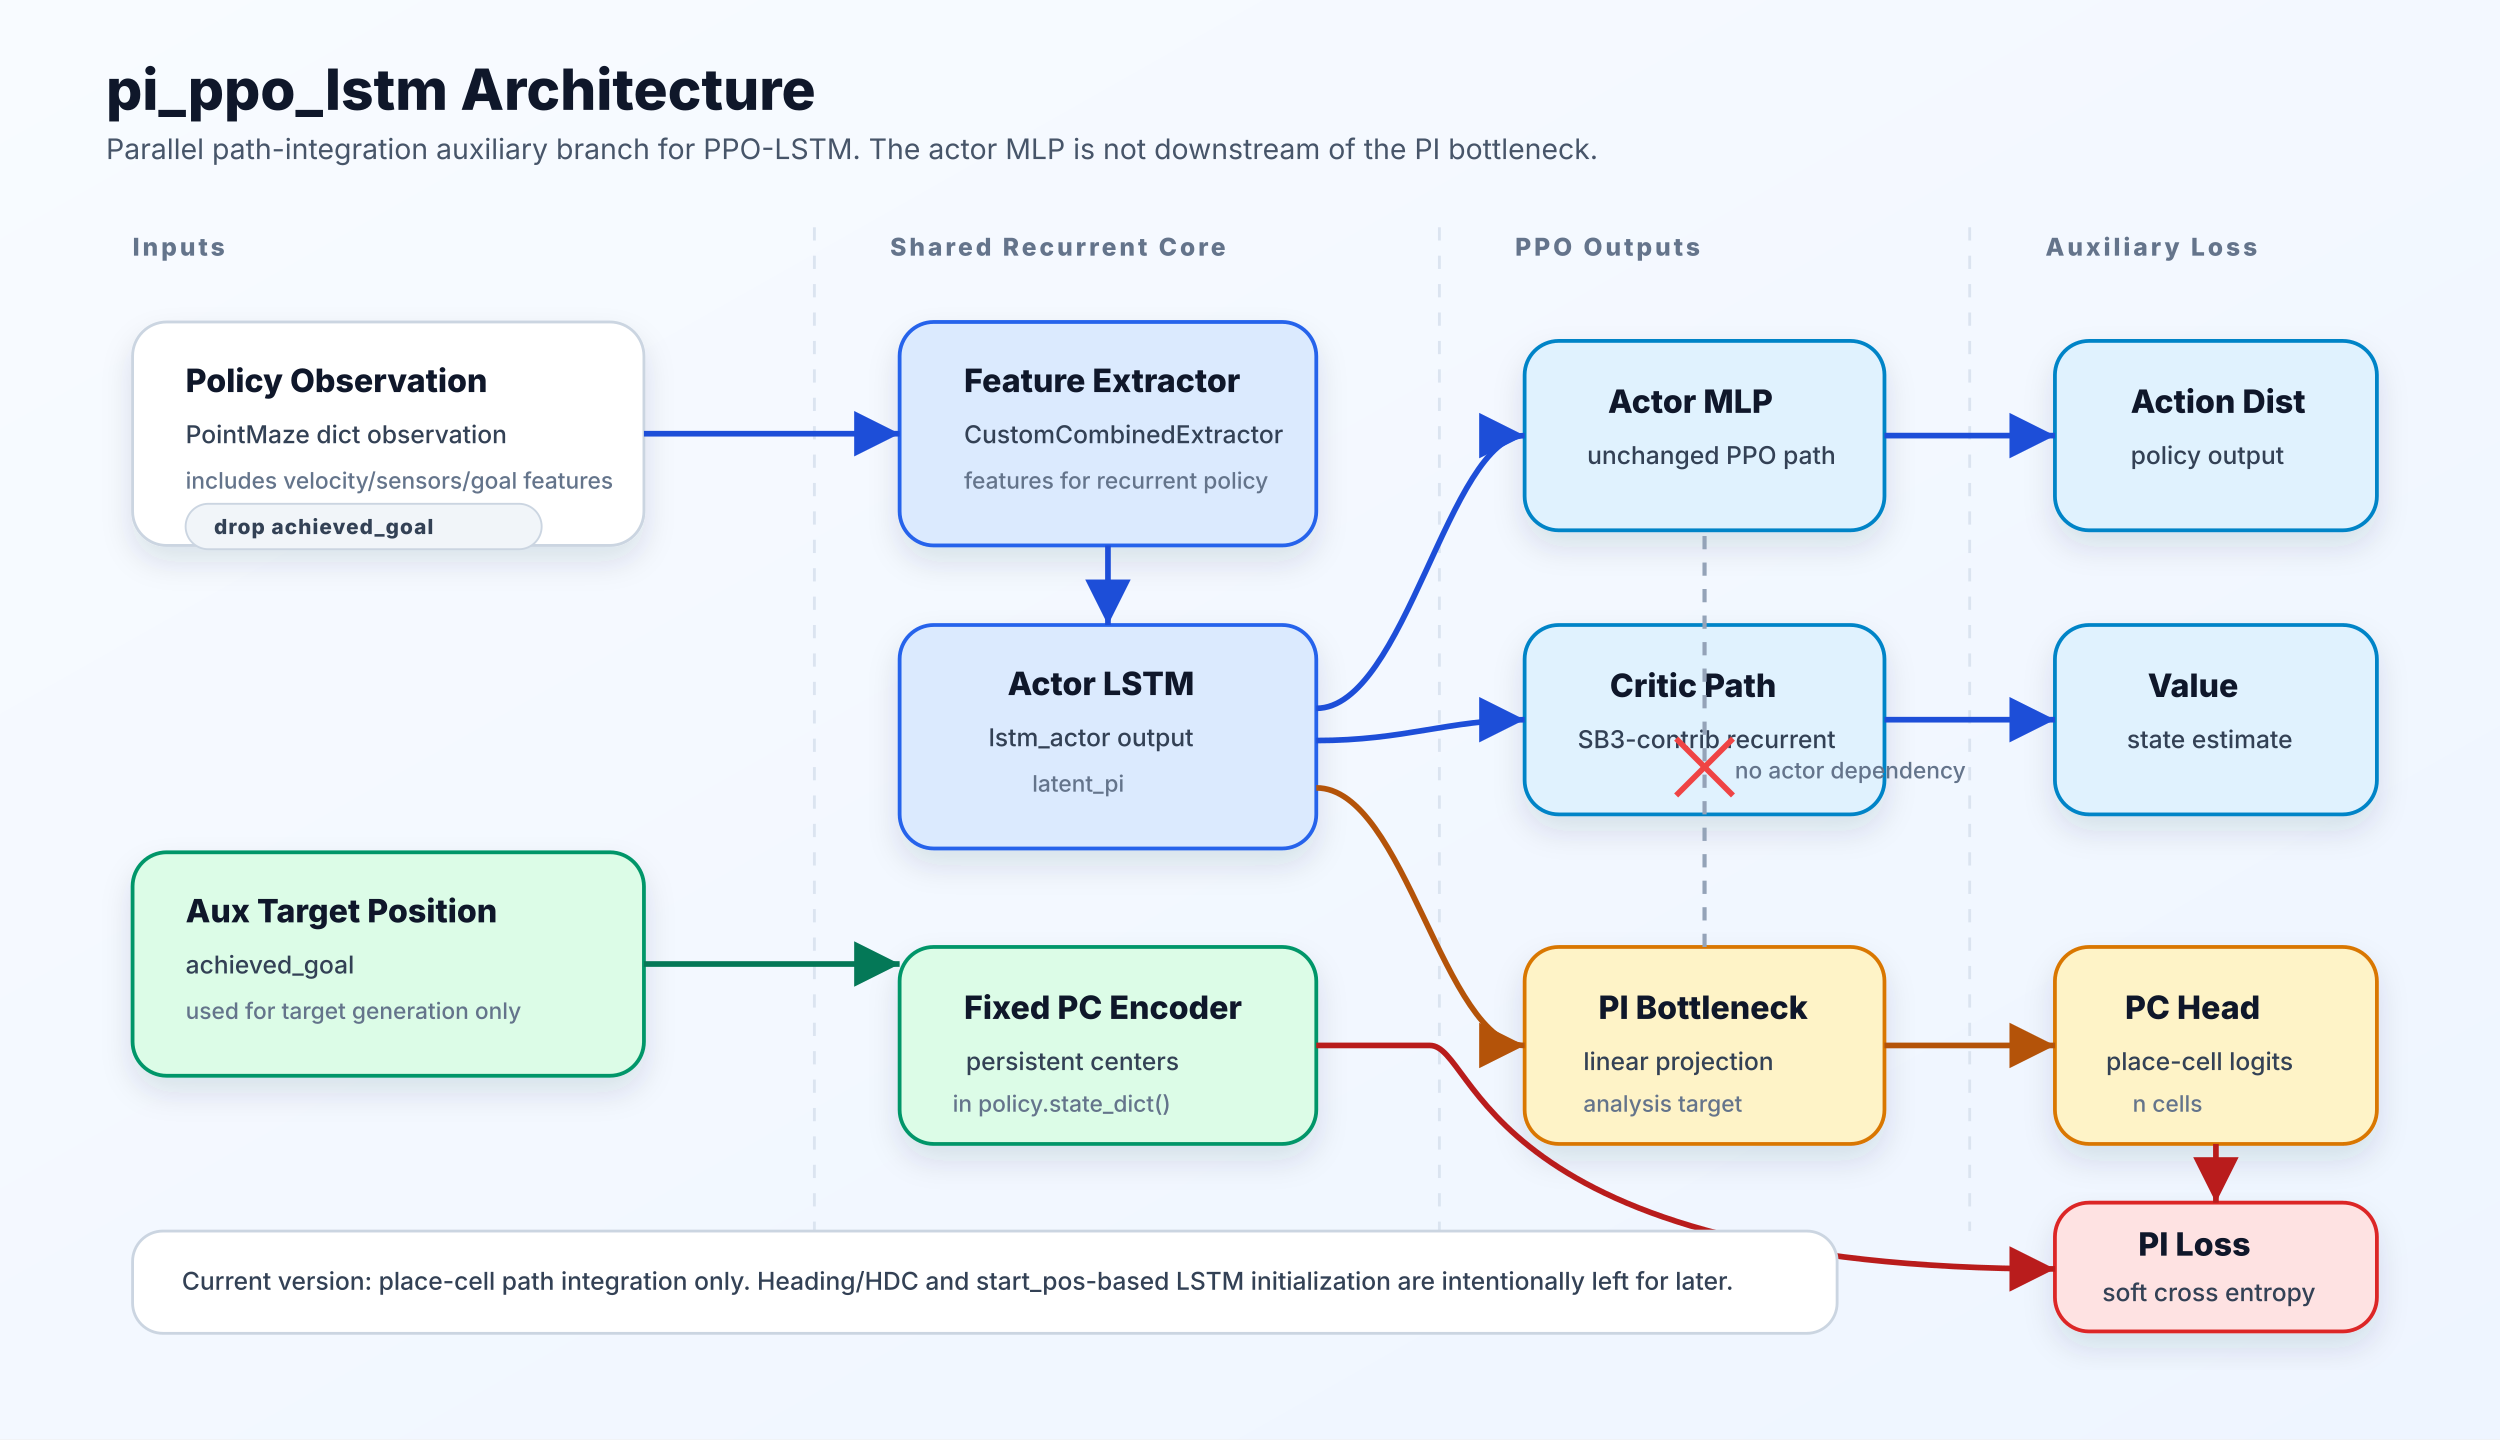
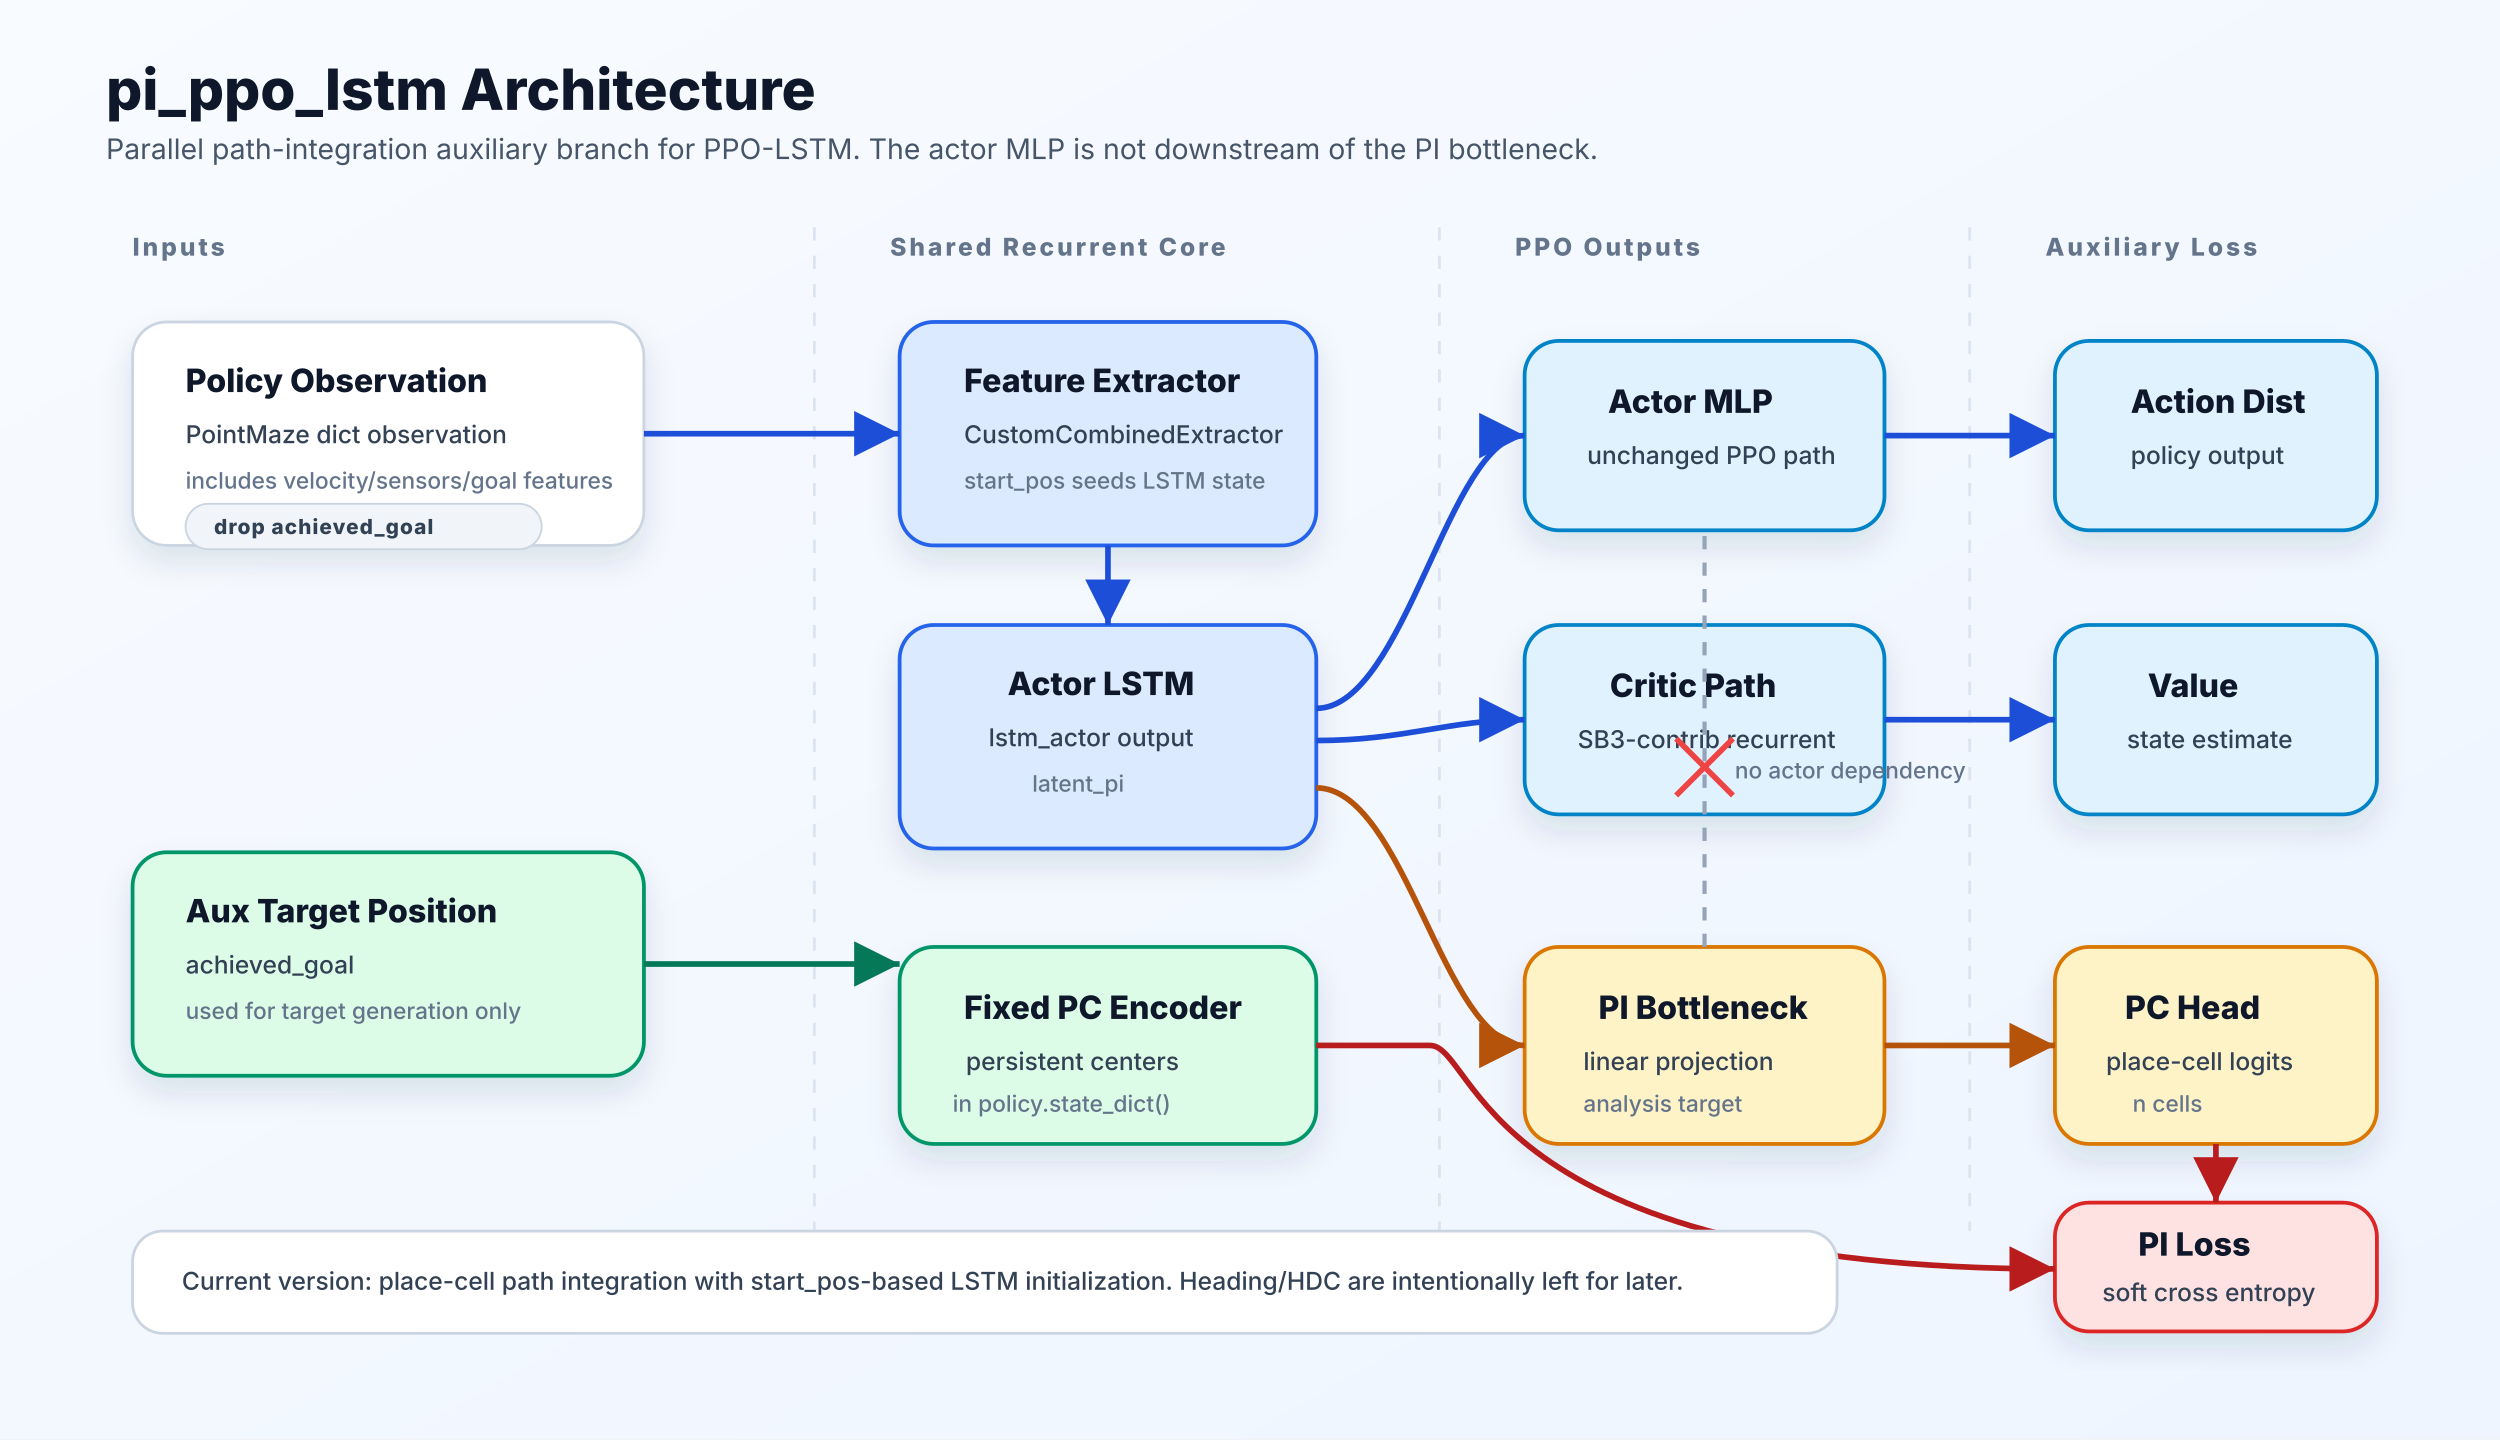
<svg xmlns="http://www.w3.org/2000/svg" width="1320" height="760" viewBox="0 0 1320 760" role="img" aria-labelledby="title desc">
  <defs>
    <linearGradient id="bg" x1="0" y1="0" x2="1" y2="1">
      <stop offset="0%" stop-color="#f8fbff" />
      <stop offset="100%" stop-color="#eef5ff" />
    </linearGradient>
    <filter id="shadow" x="-10%" y="-20%" width="120%" height="150%">
      <feDropShadow dx="0" dy="8" stdDeviation="8" flood-color="#102a43" flood-opacity="0.12" />
    </filter>
    <marker id="arrow-blue" markerWidth="12" markerHeight="12" refX="10" refY="6" orient="auto" markerUnits="strokeWidth">
      <path d="M2,2 L10,6 L2,10 Z" fill="#1d4ed8" />
    </marker>
    <marker id="arrow-amber" markerWidth="12" markerHeight="12" refX="10" refY="6" orient="auto" markerUnits="strokeWidth">
      <path d="M2,2 L10,6 L2,10 Z" fill="#b45309" />
    </marker>
    <marker id="arrow-green" markerWidth="12" markerHeight="12" refX="10" refY="6" orient="auto" markerUnits="strokeWidth">
      <path d="M2,2 L10,6 L2,10 Z" fill="#047857" />
    </marker>
    <marker id="arrow-red" markerWidth="12" markerHeight="12" refX="10" refY="6" orient="auto" markerUnits="strokeWidth">
      <path d="M2,2 L10,6 L2,10 Z" fill="#b91c1c" />
    </marker>
    <style>
      .canvas { fill: url(#bg); }
      .title { font: 800 30px Inter, ui-sans-serif, system-ui, -apple-system, BlinkMacSystemFont, "Segoe UI", sans-serif; fill: #0f172a; }
      .subtitle { font: 400 15px Inter, ui-sans-serif, system-ui, sans-serif; fill: #475569; }
      .section { font: 800 13px Inter, ui-sans-serif, system-ui, sans-serif; letter-spacing: 0.12em; text-transform: uppercase; fill: #64748b; }
      .box { filter: url(#shadow); rx: 18; }
      .label { font: 800 17px Inter, ui-sans-serif, system-ui, sans-serif; fill: #0f172a; }
      .text { font: 500 13px Inter, ui-sans-serif, system-ui, sans-serif; fill: #334155; }
      .muted { font: 500 12px Inter, ui-sans-serif, system-ui, sans-serif; fill: #64748b; }
      .tag { font: 800 11px Inter, ui-sans-serif, system-ui, sans-serif; letter-spacing: 0.05em; fill: #334155; }
      .input { fill: #ffffff; stroke: #cbd5e1; stroke-width: 1.5; }
      .core { fill: #dbeafe; stroke: #2563eb; stroke-width: 2; }
      .rl { fill: #e0f2fe; stroke: #0284c7; stroke-width: 2; }
      .pi { fill: #fef3c7; stroke: #d97706; stroke-width: 2; }
      .target { fill: #dcfce7; stroke: #059669; stroke-width: 2; }
      .loss { fill: #fee2e2; stroke: #dc2626; stroke-width: 2; }
      .note { fill: #ffffff; stroke: #cbd5e1; stroke-width: 1.5; rx: 16; }
      .blue-line { fill: none; stroke: #1d4ed8; stroke-width: 3; marker-end: url(#arrow-blue); }
      .amber-line { fill: none; stroke: #b45309; stroke-width: 3; marker-end: url(#arrow-amber); }
      .green-line { fill: none; stroke: #047857; stroke-width: 3; marker-end: url(#arrow-green); }
      .red-line { fill: none; stroke: #b91c1c; stroke-width: 3; marker-end: url(#arrow-red); }
      .blocked { fill: none; stroke: #94a3b8; stroke-width: 2.2; stroke-dasharray: 7 7; }
      .divider { stroke: #dbe4f0; stroke-width: 1.5; stroke-dasharray: 7 8; }
    </style>
  </defs>
  <rect class="canvas" width="1320" height="760" />
  <text class="title" x="56" y="58">pi_ppo_lstm Architecture</text>
  <text class="subtitle" x="56" y="84">Parallel path-integration auxiliary branch for PPO-LSTM. The actor MLP is not downstream of the PI bottleneck.</text>
  <line class="divider" x1="430" y1="120" x2="430" y2="650" />
  <line class="divider" x1="760" y1="120" x2="760" y2="650" />
  <line class="divider" x1="1040" y1="120" x2="1040" y2="650" />
  <text class="section" x="70" y="135">Inputs</text>
  <text class="section" x="470" y="135">Shared Recurrent Core</text>
  <text class="section" x="800" y="135">PPO Outputs</text>
  <text class="section" x="1080" y="135">Auxiliary Loss</text>
  <rect class="box input" x="70" y="170" width="270" height="118" />
  <text class="label" x="98" y="207">Policy Observation</text>
  <text class="text" x="98" y="234">PointMaze dict observation</text>
  <text class="muted" x="98" y="258">includes velocity/sensors/goal features</text>
  <rect x="98" y="266" width="188" height="24" rx="12" fill="#f1f5f9" stroke="#cbd5e1" />
  <text class="tag" x="113" y="282">drop achieved_goal</text>
  <rect class="box target" x="70" y="450" width="270" height="118" />
  <text class="label" x="98" y="487">Aux Target Position</text>
  <text class="text" x="98" y="514">achieved_goal</text>
  <text class="muted" x="98" y="538">used for target generation only</text>
  <rect class="box core" x="475" y="170" width="220" height="118" />
  <text class="label" x="509" y="207">Feature Extractor</text>
  <text class="text" x="509" y="234">CustomCombinedExtractor</text>
-   <text class="muted" x="509" y="258">features for recurrent policy</text>
+   <text class="muted" x="509" y="258">start_pos seeds LSTM state</text>
  <rect class="box core" x="475" y="330" width="220" height="118" />
  <text class="label" x="532" y="367">Actor LSTM</text>
  <text class="text" x="522" y="394">lstm_actor output</text>
  <text class="muted" x="545" y="418">latent_pi</text>
  <rect class="box rl" x="805" y="180" width="190" height="100" />
  <text class="label" x="849" y="218">Actor MLP</text>
  <text class="text" x="838" y="245">unchanged PPO path</text>
  <rect class="box rl" x="1085" y="180" width="170" height="100" />
  <text class="label" x="1125" y="218">Action Dist</text>
  <text class="text" x="1125" y="245">policy output</text>
  <rect class="box rl" x="805" y="330" width="190" height="100" />
  <text class="label" x="850" y="368">Critic Path</text>
  <text class="text" x="833" y="395">SB3-contrib recurrent</text>
  <rect class="box rl" x="1085" y="330" width="170" height="100" />
  <text class="label" x="1134" y="368">Value</text>
  <text class="text" x="1123" y="395">state estimate</text>
  <rect class="box pi" x="805" y="500" width="190" height="104" />
  <text class="label" x="844" y="538">PI Bottleneck</text>
  <text class="text" x="836" y="565">linear projection</text>
  <text class="muted" x="836" y="587">analysis target</text>
  <rect class="box pi" x="1085" y="500" width="170" height="104" />
  <text class="label" x="1122" y="538">PC Head</text>
  <text class="text" x="1112" y="565">place-cell logits</text>
  <text class="muted" x="1126" y="587">n cells</text>
  <rect class="box target" x="475" y="500" width="220" height="104" />
  <text class="label" x="509" y="538">Fixed PC Encoder</text>
  <text class="text" x="510" y="565">persistent centers</text>
  <text class="muted" x="503" y="587">in policy.state_dict()</text>
  <rect class="box loss" x="1085" y="635" width="170" height="68" />
  <text class="label" x="1129" y="663">PI Loss</text>
  <text class="text" x="1110" y="687">soft cross entropy</text>
  <path class="blue-line" d="M340 229 H475" />
  <path class="blue-line" d="M585 288 V330" />
  <path class="blue-line" d="M695 374 C742 374 765 230 805 230" />
  <path class="blue-line" d="M995 230 H1085" />
  <path class="blue-line" d="M695 391 C742 391 765 380 805 380" />
  <path class="blue-line" d="M995 380 H1085" />
  <path class="amber-line" d="M695 416 C742 416 762 552 805 552" />
  <path class="amber-line" d="M995 552 H1085" />
  <path class="green-line" d="M340 509 H475" />
  <path class="red-line" d="M695 552 H755 C780 552 780 670 1085 670" />
  <path class="red-line" d="M1170 604 V635" />
  <path class="blocked" d="M900 500 C900 470 900 430 900 280" />
  <line x1="885" y1="390" x2="915" y2="420" stroke="#ef4444" stroke-width="3" />
  <line x1="915" y1="390" x2="885" y2="420" stroke="#ef4444" stroke-width="3" />
  <text class="muted" x="916" y="411">no actor dependency</text>
  <rect class="note" x="70" y="650" width="900" height="54" />
-   <text class="text" x="96" y="681">Current version: place-cell path integration only. Heading/HDC and start_pos-based LSTM initialization are intentionally left for later.</text>
+   <text class="text" x="96" y="681">Current version: place-cell path integration with start_pos-based LSTM initialization. Heading/HDC are intentionally left for later.</text>
</svg>
